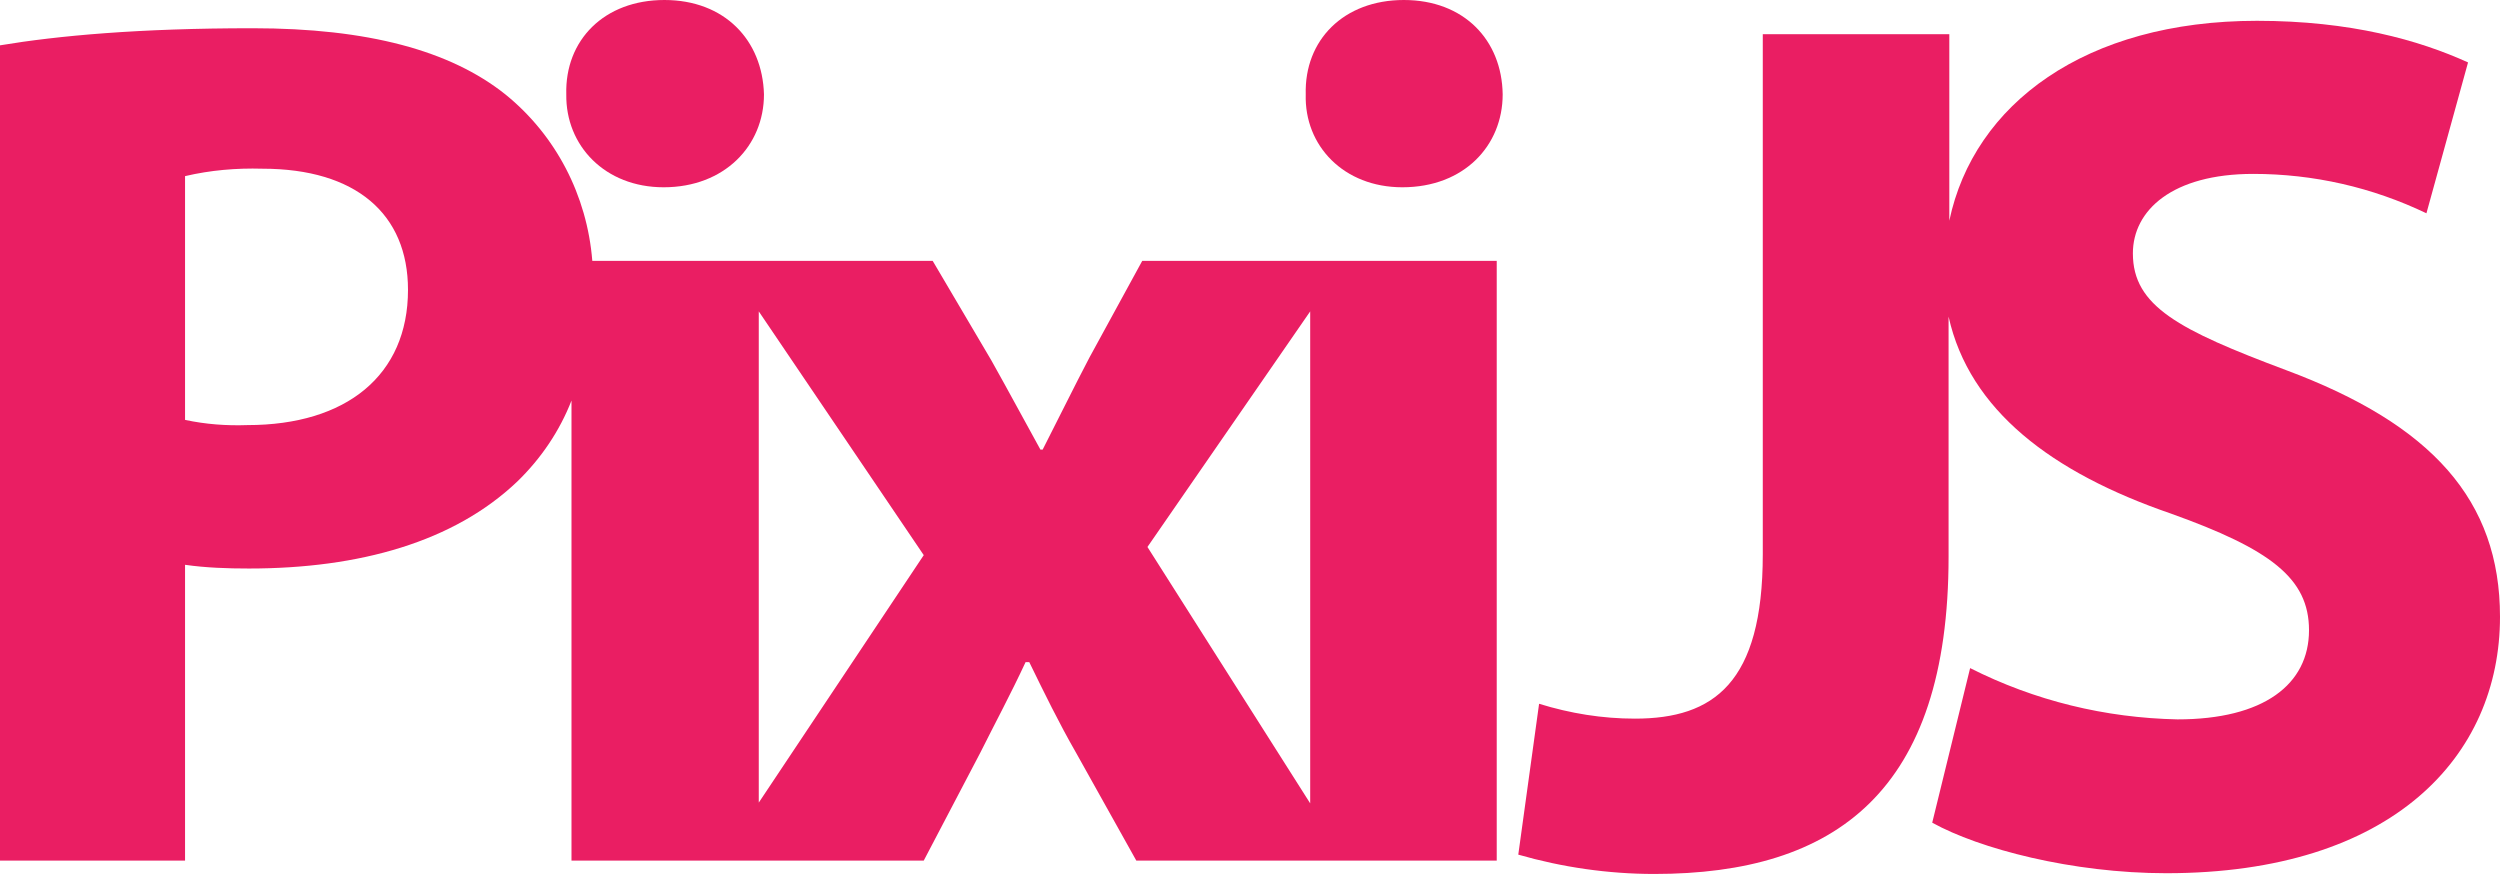
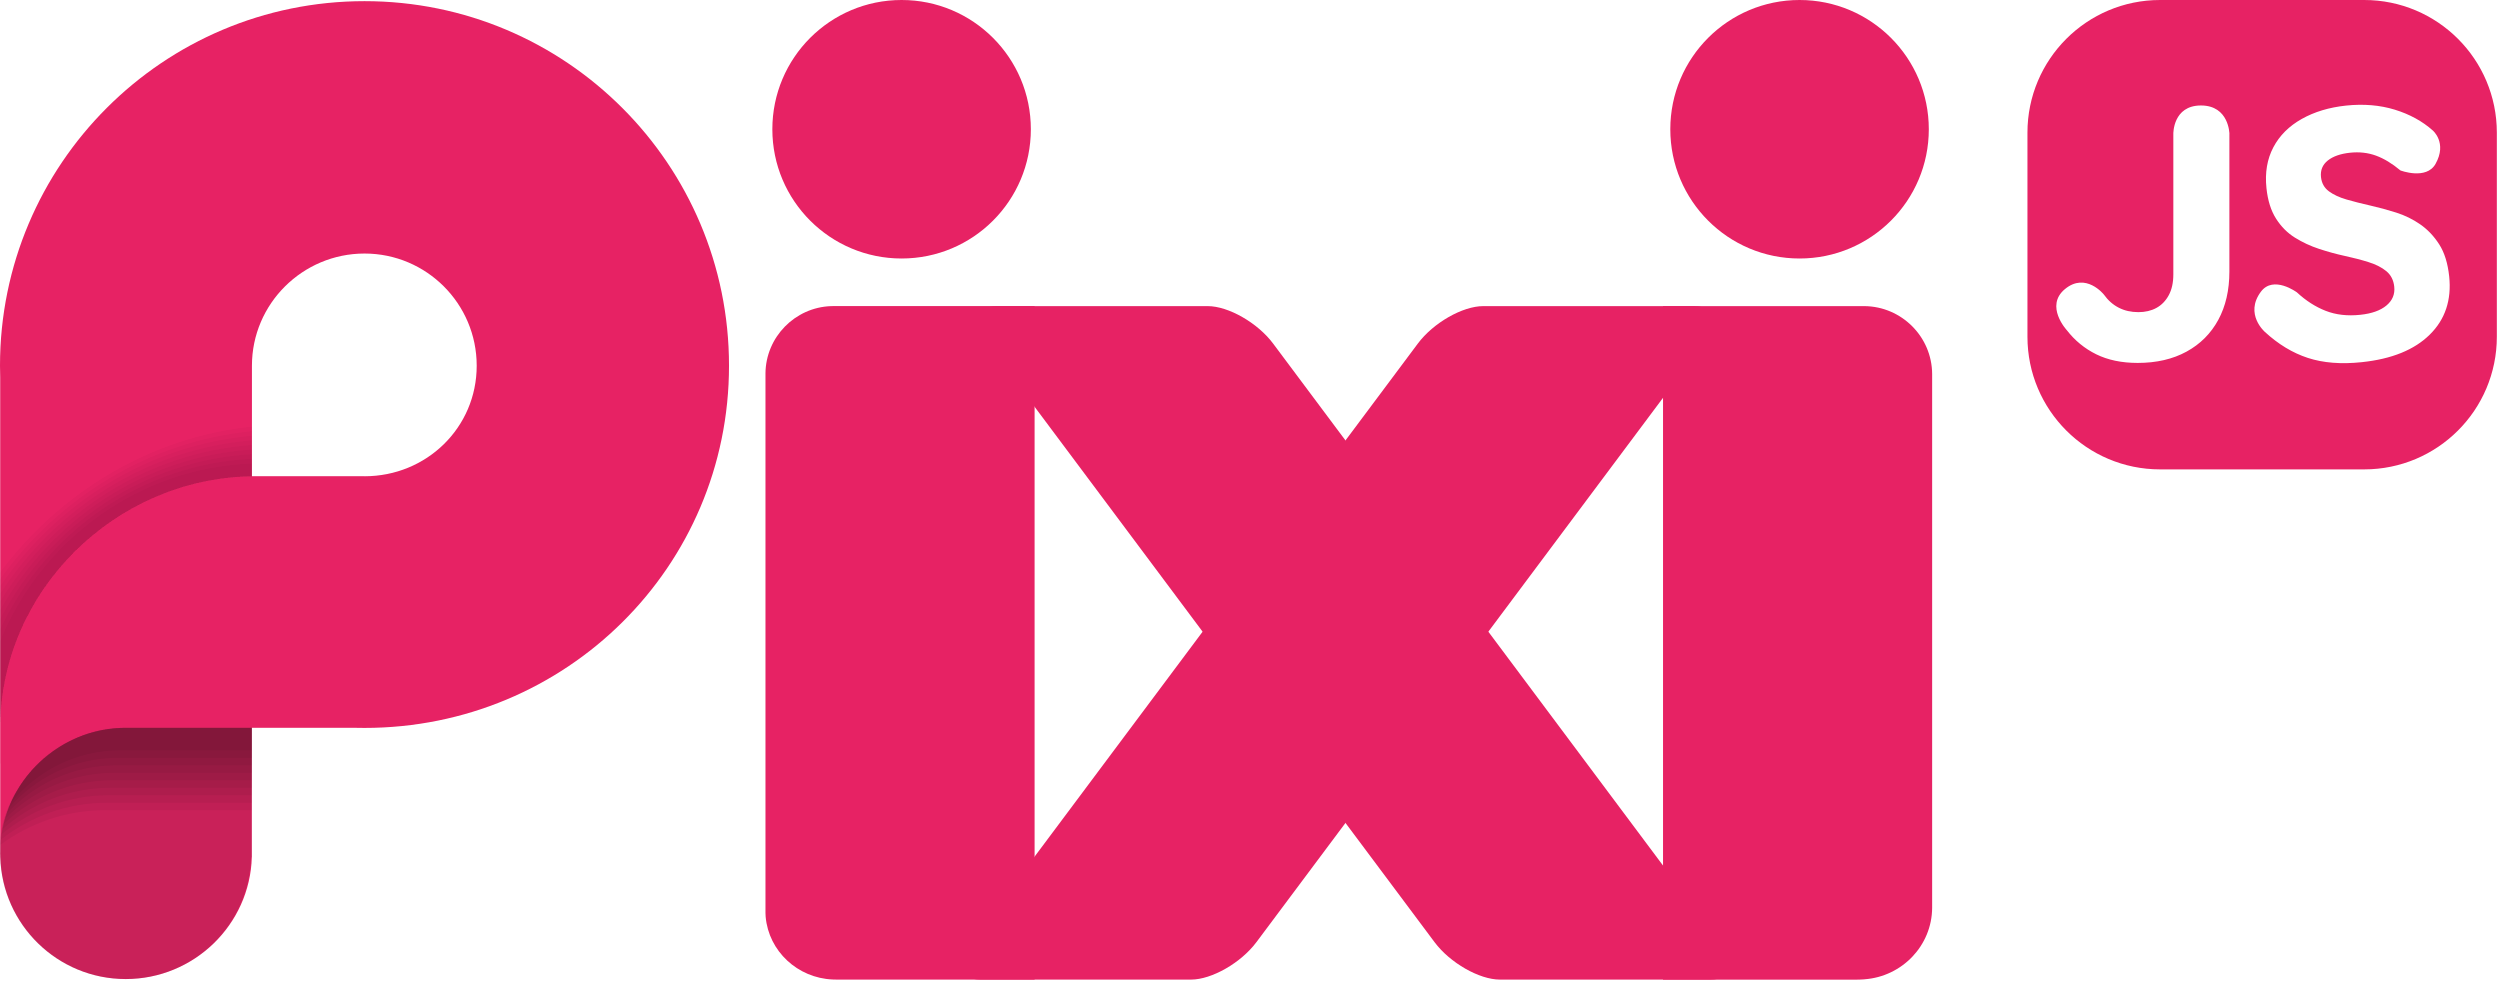
- <svg xmlns="http://www.w3.org/2000/svg" enable-background="new 0 0 336.4 117.6" viewBox="0 0 336.4 117.6">
-   <g fill="#ea1e63">
-     <path d="m89.3 25.2c8.2 0 13.5-5.6 13.5-12.5-.2-7.3-5.3-12.7-13.4-12.7s-13.4 5.4-13.2 12.7c-.1 6.9 5.2 12.5 13.1 12.5z" />
-     <path d="m188.9 0c-8.1 0-13.4 5.4-13.2 12.7-.2 6.9 5.1 12.5 13 12.5 8.3 0 13.5-5.6 13.5-12.5-.1-7.3-5.2-12.7-13.3-12.7z" />
-     <path d="m176.3 35.1h-22.6l-7.1 13c-2.1 4-4.1 8.1-6.3 12.4h-.3c-2.1-3.8-4.3-7.9-6.6-12l-7.9-13.4h-45.8c-.7-8.8-4.9-16.9-11.7-22.4-7.4-5.9-18.5-8.9-34-8.9-15.3 0-26.2 1-34 2.3v109.7h24.9v-39.8c2.8.4 5.7.5 8.6.5 14.9 0 27.6-3.6 36.1-11.7 3.2-3.1 5.7-6.8 7.3-10.9v61.9h47.4l7.6-14.5c2-4 4.1-7.9 6.1-12.2h.5c2 4.1 4 8.2 6.3 12.2l8.1 14.5h48.5v-80.7zm-143 22.1c-2.8.1-5.6-.1-8.4-.7v-32.8c3.4-.8 6.9-1.1 10.4-1 12.6 0 19.6 6.1 19.6 16.3 0 11.5-8.3 18.2-21.6 18.2zm68.8 50.8v-66.1l22.2 32.8zm52.3-34.4 21.9-31.7v66.2z" />
-     <path d="m307.6 49.8c-14.4-5.4-20.6-8.6-20.6-15.7 0-5.8 5.3-10.7 16.2-10.7 8.1 0 16 1.8 23.3 5.3l5.6-20.3c-6.6-3-15.8-5.6-28.4-5.6-23.1 0-38.1 11.2-41.4 26.9v-25.1h-25.1v70c0 17.3-6.6 22.1-17.2 22.1-4.4 0-8.7-.7-12.9-2l-2.8 20.3c5.9 1.7 12.1 2.6 18.3 2.6 24.4 0 39.6-11.1 39.6-42.7v-32.3c2.8 12.6 13.9 21 29.9 26.5 13.4 4.8 18.6 8.7 18.6 15.7 0 7.3-6.1 12-17.7 12-9.7-.2-19.2-2.5-27.9-6.9l-5.1 20.8c6.3 3.5 18.8 6.8 31.5 6.8 30.5 0 44.9-15.8 44.9-34.5 0-15.7-9.2-25.9-28.8-33.2z" />
+ <svg xmlns="http://www.w3.org/2000/svg" fill="none" height="289" viewBox="0 0 735 289" width="735">
+   <clipPath id="a">
+     <path d="m0 0h734.07v288.01h-734.07z" />
+   </clipPath>
+   <g clip-path="url(#a)">
+     <g fill="#e72264">
+       <path d="m304.17 288.01v-198.02h-59.2c-.2 0-.41 0-.63.01-10.64.37-19.19 9.12-19.29 19.76v.17 158.47c0 .33.02.7.05 1.11.9 10.2 9.44 18.02 19.67 18.46.43.02.84.03 1.22.03h58.18z" />
+       <path d="m548.21 287.91c11.03-.83 19.76-9.91 19.84-20.98 0-.07 0-.14 0-.21v-156.56c0-.06 0-.13 0-.19-.05-10.94-8.95-19.86-19.89-19.97-.08 0-.16 0-.24 0h-58.99v198.02h56.81c.77 0 1.6-.04 2.47-.1z" />
+       <path d="m293.07 90h62c6.08 0 14.68 4.92 19.22 11l131.47 176c4.54 6.08 3.29 11-2.78 11h-62c-6.08 0-14.68-4.92-19.22-11l-131.48-176c-4.54-6.07-3.29-11 2.78-11z" />
+       <path d="m498.07 90h-62c-6.08 0-14.68 4.92-19.22 11l-131.47 176c-4.54 6.08-3.29 11 2.78 11h62c6.08 0 14.68-4.92 19.22-11l131.47-176c4.54-6.07 3.29-11-2.78-11z" />
+       <path d="m529.07 0c20.98 0 38 17.01 38 38s-17.01 38-38 38-38-17.01-38-38 17.01-38 38-38z" />
+       <path d="m265.07 0c20.98 0 38 17.01 38 38s-17.01 38-38 38-38-17.01-38-38 17.01-38 38-38z" />
+       <path d="m695.07 0h-60c-21.54 0-39 17.46-39 39v60c0 21.54 17.46 39 39 39h60c21.54 0 39-17.46 39-39v-60c0-21.54-17.46-39-39-39zm-39.63 39.34v40.5c0 5.46-1.09 10.2-3.27 14.21s-5.29 7.12-9.33 9.33-8.83 3.32-14.36 3.32c-4.7 0-8.76-.85-12.19-2.54s-6.31-4.06-8.66-7.1c0 0-6.55-7.07-.55-12.06 6.13-5.1 11.44 1.58 11.44 1.58 1.24 1.73 2.71 3.03 4.41 3.89 1.69.87 3.61 1.3 5.76 1.3 2 0 3.77-.41 5.29-1.24s2.73-2.07 3.63-3.73 1.35-3.7 1.35-6.12v-41.33s-.16-8.34 8.12-8.34 8.37 8.34 8.37 8.34zm58.91 59.04c-4.53 4.48-11.2 7.18-20 8.1-6.05.64-11.33.22-15.83-1.25s-8.71-4.02-12.64-7.64c0 0-6.08-5.24-1.18-11.82 3.68-4.95 10.6.19 10.6.19 2.62 2.44 5.43 4.24 8.44 5.42s6.4 1.57 10.19 1.17c3.37-.35 5.93-1.27 7.69-2.74s2.52-3.31 2.29-5.51c-.2-1.92-.97-3.44-2.3-4.55s-3.08-2-5.24-2.68-4.48-1.28-6.97-1.82-5.01-1.23-7.57-2.07-4.93-1.95-7.13-3.32-4.04-3.22-5.54-5.57-2.44-5.34-2.82-8.98c-.48-4.54.2-8.54 2.02-12 1.83-3.46 4.61-6.24 8.35-8.34s8.09-3.41 13.04-3.93c5.16-.54 9.93-.14 14.31 1.2 4.38 1.35 8.11 3.39 11.18 6.12 0 0 4.3 3.61.81 9.82-2.71 4.83-10.32 1.93-10.32 1.93-2.44-2.04-4.84-3.49-7.18-4.35-2.35-.86-4.9-1.15-7.65-.86-2.82.3-5 1.07-6.54 2.3-1.54 1.24-2.2 2.86-1.99 4.85.19 1.79.96 3.18 2.32 4.19 1.36 1 3.09 1.81 5.21 2.42 2.11.61 4.44 1.2 6.96 1.77 2.53.57 5.07 1.26 7.62 2.07s4.92 1.97 7.09 3.48 4.03 3.47 5.57 5.88 2.51 5.54 2.92 9.39c.73 6.95-1.17 12.66-5.71 17.13z" />
+       <path d="m107.17.34c-59.19 0-107.17 47.98-107.17 107.17 0 1.16.02 2.31.06 3.46v102.99.02 10.47s0 0 .01-.01v25.89c0 .2-.01.39-.01.59s.01.4.02.6v.48h.01c.57 19.89 16.86 35.84 36.89 35.84s36.49-15.95 37.06-35.84v-38.02h30.62c.83.02 1.67.03 2.5.03 59.19 0 107.17-47.31 107.17-106.5 0-59.19-47.97-107.17-107.16-107.17zm0 139.67c-6.55 0-23.15 0-30.04 0h-3.06v-32.49c0-18.21 14.89-32.98 33.1-32.98s32.98 14.77 32.98 32.98c0 18.21-14.77 32.5-32.98 32.5z" />
+     </g>
+     <path d="m36.05 214h37.94v38.01h-.17c-.57 19.89-16.86 35.84-36.89 35.84s-36.33-15.95-36.9-35.84h-.01v-.48c0-.2-.02-.4-.02-.6s.01-.39.01-.59v-2.68c1.14-17.79 17.93-33.66 36.03-33.66z" fill="#1d1d1b" opacity=".15" />
+     <g fill="#000">
+       <g opacity=".05">
+         <path d="m.06 168.28v45.7c0-40.26 33.83-73.4 73.99-73.95v-14.58c-29.85 3.14-56.28 19.21-73.99 42.83z" opacity=".5" />
+         <path d="m.12 248.37c8.72-6.4 19.3-10.17 30.72-10.17h43.22v-24.22h-37.03c-19.56 0-35.55 15.17-36.91 34.39z" />
+       </g>
+       <g opacity=".05">
+         <path d="m74.05 140.03v-13.24c-30.1 2.95-56.66 19.37-73.99 43.48v43.71c0-40.26 33.83-73.4 73.99-73.95z" opacity=".5" />
+         <path d="m37.03 213.98c-19.03 0-34.69 14.37-36.77 32.85 8.71-6.8 19.47-10.82 31.14-10.82h42.65v-22.02h-37.03z" />
+       </g>
+       <g opacity=".05">
+         <path d="m74.05 140.03v-11.91c-30.37 2.75-57.1 19.57-73.99 44.22v41.63c0-40.26 33.83-73.4 73.99-73.95z" opacity=".5" />
+         <path d="m37.03 213.98c-18.5 0-33.81 13.57-36.57 31.3 8.66-7.19 19.6-11.48 31.5-11.48h42.09v-19.82h-37.03z" />
+       </g>
+       <g opacity=".05">
+         <path d="m74.05 140.03v-10.57c-30.68 2.54-57.59 19.82-73.99 45.07v39.45c0-40.26 33.83-73.4 73.99-73.95z" opacity=".5" />
+         <path d="m37.03 213.98c-17.97 0-32.94 12.81-36.3 29.79 8.59-7.59 19.68-12.17 31.8-12.17h41.53v-17.62z" />
+       </g>
+       <g opacity=".05">
+         <path d="m74.05 140.03v-9.22c-31.04 2.3-58.16 20.12-73.99 46.03v37.14c0-40.26 33.83-73.4 73.99-73.95z" opacity=".5" />
+         <path d="m37.03 213.98c-17.43 0-32.03 12.05-35.96 28.26 8.47-7.98 19.7-12.85 32.02-12.85h40.96v-15.42h-37.03z" />
+       </g>
+       <g opacity=".05">
+         <path d="m74.05 140.03v-7.87c-31.45 2.06-58.83 20.49-73.99 47.16v34.66c0-40.26 33.83-73.4 73.99-73.95z" opacity=".5" />
+         <path d="m37.03 213.98c-16.88 0-31.1 11.3-35.55 26.73 8.32-8.37 19.66-13.52 32.18-13.52h40.4v-13.21z" />
+       </g>
+       <g opacity=".05">
+         <path d="m74.05 140.03v-6.51c-31.93 1.79-59.62 20.96-73.99 48.49v31.97c0-40.26 33.83-73.4 73.99-73.95z" opacity=".5" />
+         <path d="m37.03 213.98c-16.31 0-30.15 10.56-35.08 25.21 8.13-8.75 19.58-14.2 32.26-14.2h39.84v-11.01h-37.03z" />
+       </g>
+       <g opacity=".05">
+         <path d="m74.05 140.03v-5.14c-32.52 1.5-60.58 21.57-73.99 50.11v28.98c0-40.26 33.83-73.4 73.99-73.95z" opacity=".5" />
+         <path d="m37.03 213.98c-15.75 0-29.19 9.85-34.54 23.72 7.91-9.14 19.43-14.91 32.29-14.91h39.28v-8.81z" />
+       </g>
+       <g opacity=".05">
+         <path d="m74.05 140.03v-3.74c-33.27 1.19-61.81 22.39-73.99 52.18v25.51c0-40.26 33.83-73.4 73.99-73.95z" opacity=".5" />
+         <path d="m37.03 213.98c-15.18 0-28.22 9.15-33.92 22.23 7.63-9.53 19.23-15.62 32.24-15.62h38.71v-6.61z" />
+       </g>
+     </g>
  </g>
</svg>
